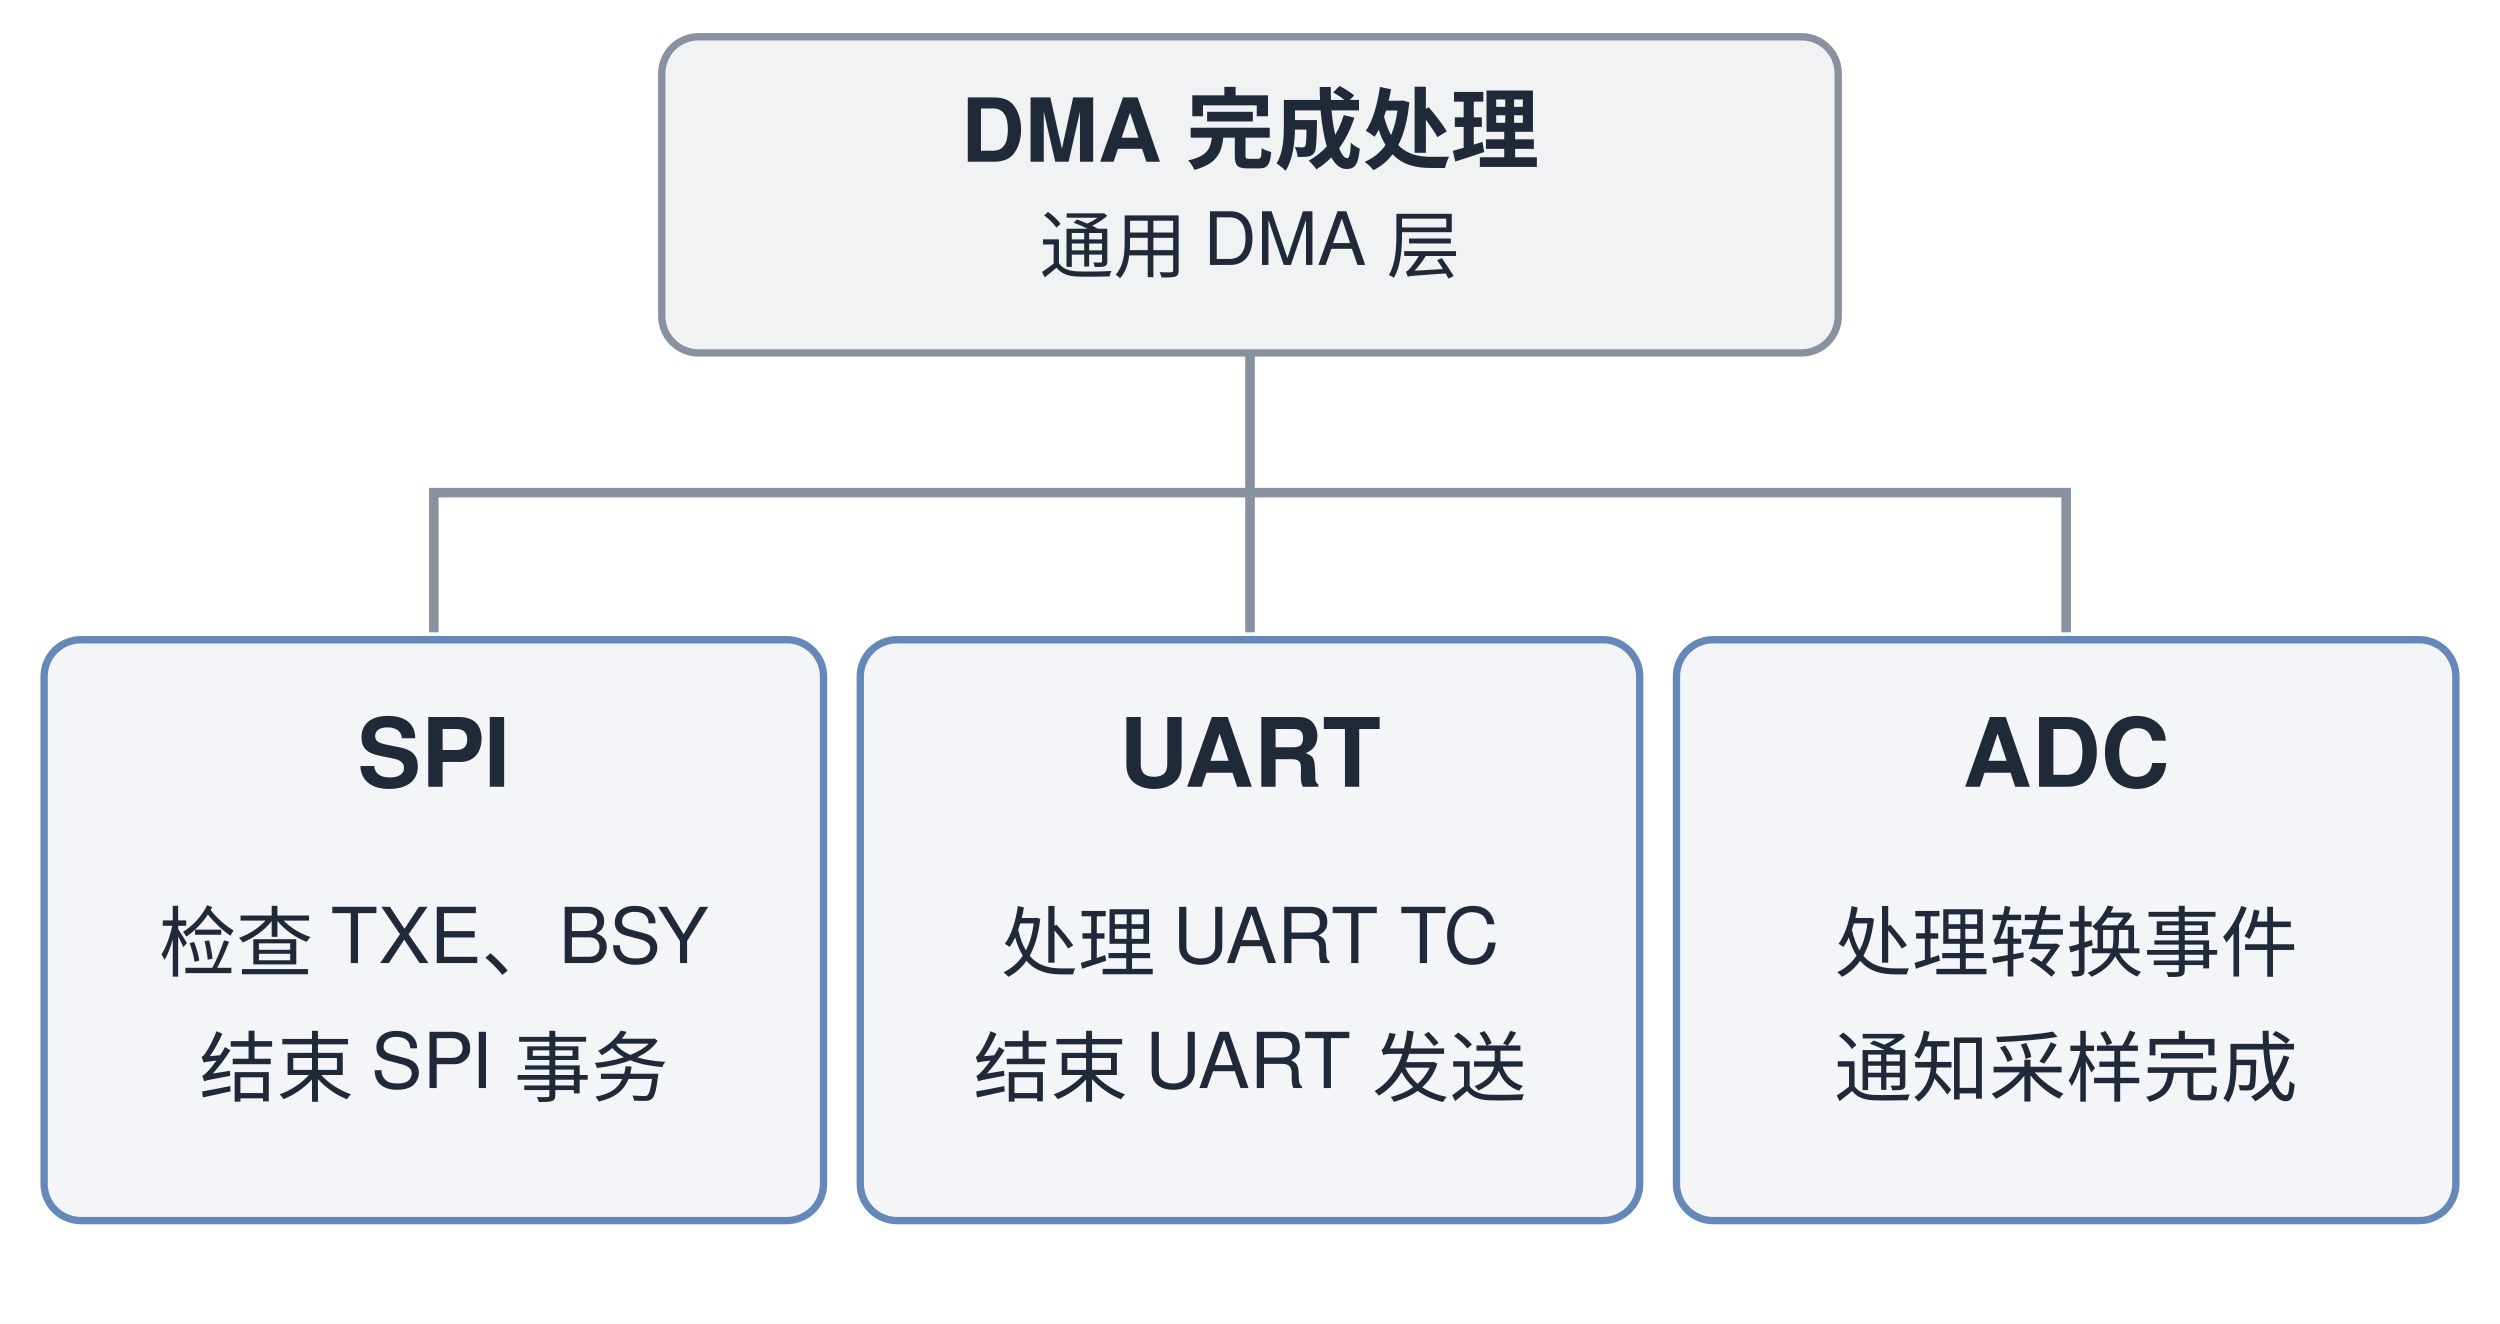
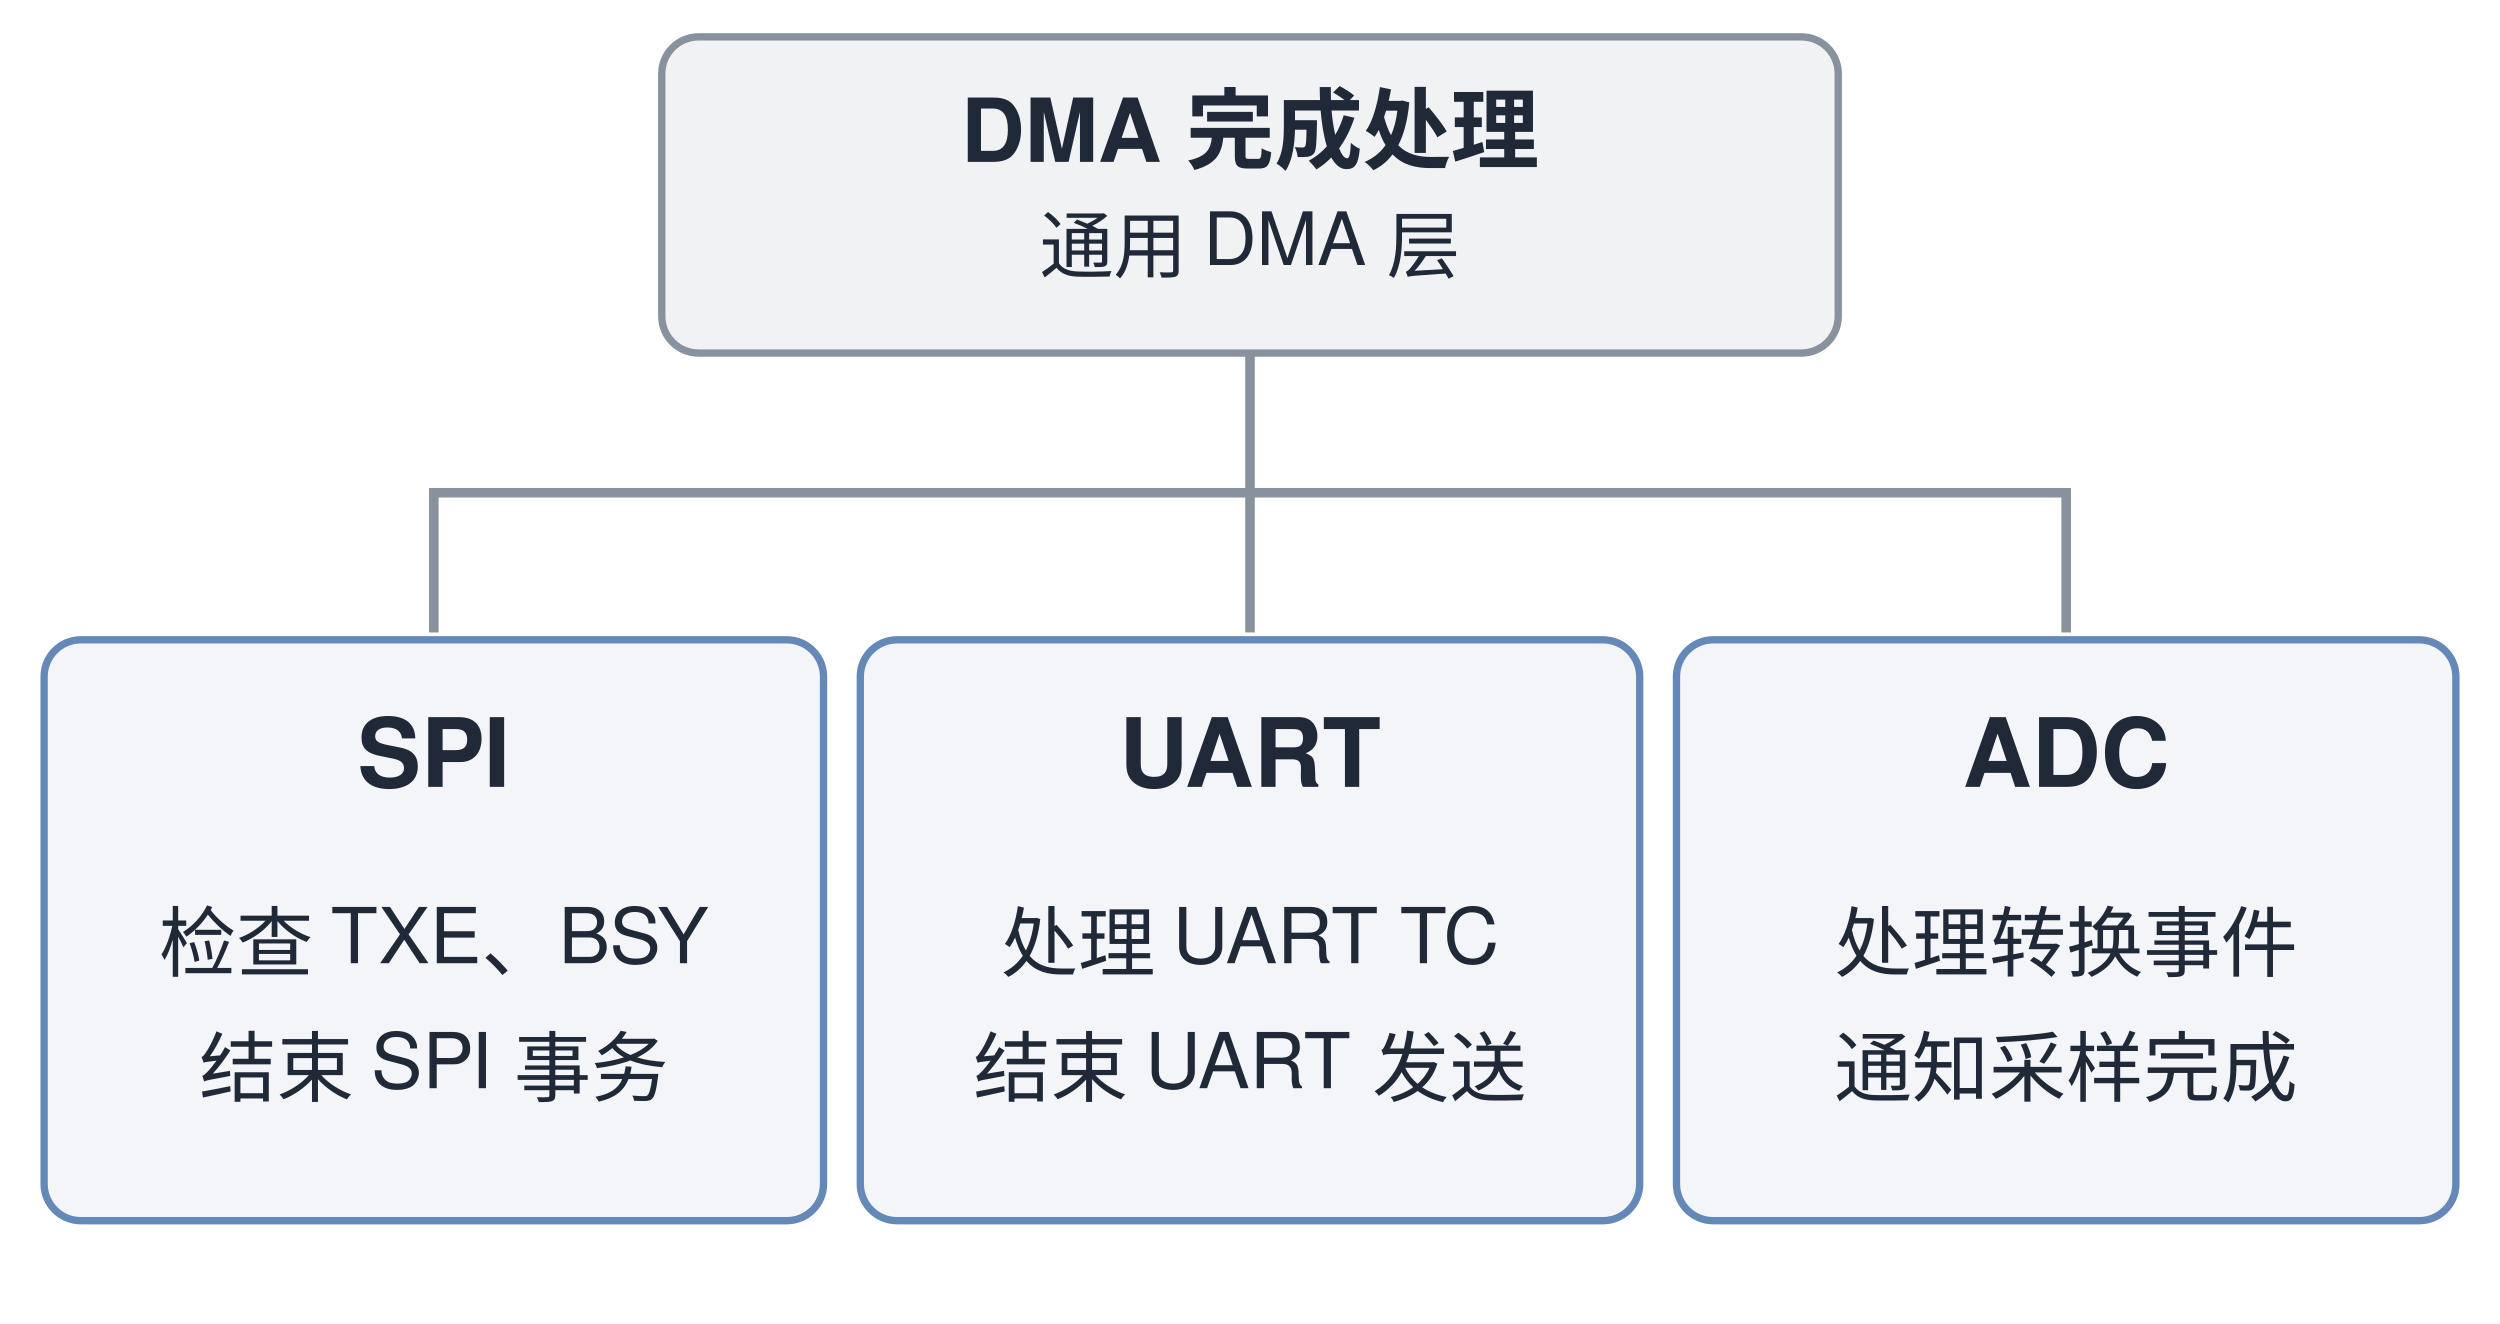
- <svg xmlns="http://www.w3.org/2000/svg" font-family="-apple-system-body, ui-sans-serif, -apple-system, system-ui, &quot;Segoe UI&quot;, Helvetica, &quot;Apple Color Emoji&quot;, Arial, sans-serif, &quot;Segoe UI Emoji&quot;, &quot;Segoe UI Symbol&quot;" font-weight="400" data-d-component="svg" fill="#1f2937" style="color:rgb(13, 13, 13)" viewBox="0 0 340 180" width="340" height="180">
+ <svg xmlns="http://www.w3.org/2000/svg" font-family="-apple-system-body, ui-sans-serif, -apple-system, system-ui, &quot;Segoe UI&quot;, Helvetica, &quot;Apple Color Emoji&quot;, Arial, sans-serif, &quot;Segoe UI Emoji&quot;, &quot;Segoe UI Symbol&quot;" font-weight="400" fill="#1f2937" viewBox="0 0 340 180" width="661" height="350">
  <rect width="100%" height="100%" fill="#ffffff" />
  <rect x="90" y="5" width="160" height="43" rx="5" fill="#87929e" fill-opacity=".12" stroke="#87929e" />
  <text x="170" y="22" text-anchor="middle" font-size="12" font-weight="600" fill="#1f2937">DMA 完成处理</text>
  <text x="170" y="37" text-anchor="middle" font-size="10" fill="#1f2937">通用 DMA 层</text>
  <path d="M170 48V67H59V86M170 67V86M170 67H281V86" stroke="#87929e" fill="none" stroke-width="1.3" />
  <rect x="6" y="87" width="106" height="79" rx="5" stroke="#6488b8" fill="#6488b8" fill-opacity=".08" />
  <text x="59" y="107" text-anchor="middle" font-size="13" font-weight="600" fill="#1f2937">SPI</text>
  <text x="59" y="132" text-anchor="middle" font-size="10.5" fill="#1f2937">检查 TXE、BSY</text>
  <text x="59" y="149" text-anchor="middle" font-size="10.5" fill="#1f2937">结束 SPI 事务</text>
  <rect x="117" y="87" width="106" height="79" rx="5" stroke="#6488b8" fill="#6488b8" fill-opacity=".08" />
  <text x="170" y="107" text-anchor="middle" font-size="13" font-weight="600" fill="#1f2937">UART</text>
  <text x="170" y="132" text-anchor="middle" font-size="10.5" fill="#1f2937">处理 UART TC</text>
  <text x="170" y="149" text-anchor="middle" font-size="10.5" fill="#1f2937">结束 UART 发送</text>
  <rect x="228" y="87" width="106" height="79" rx="5" stroke="#6488b8" fill="#6488b8" fill-opacity=".08" />
  <text x="281" y="107" text-anchor="middle" font-size="13" font-weight="600" fill="#1f2937">ADC</text>
  <text x="281" y="132" text-anchor="middle" font-size="10.5" fill="#1f2937">处理转换事件</text>
  <text x="281" y="149" text-anchor="middle" font-size="10.5" fill="#1f2937">通知采样完成</text>
</svg>
